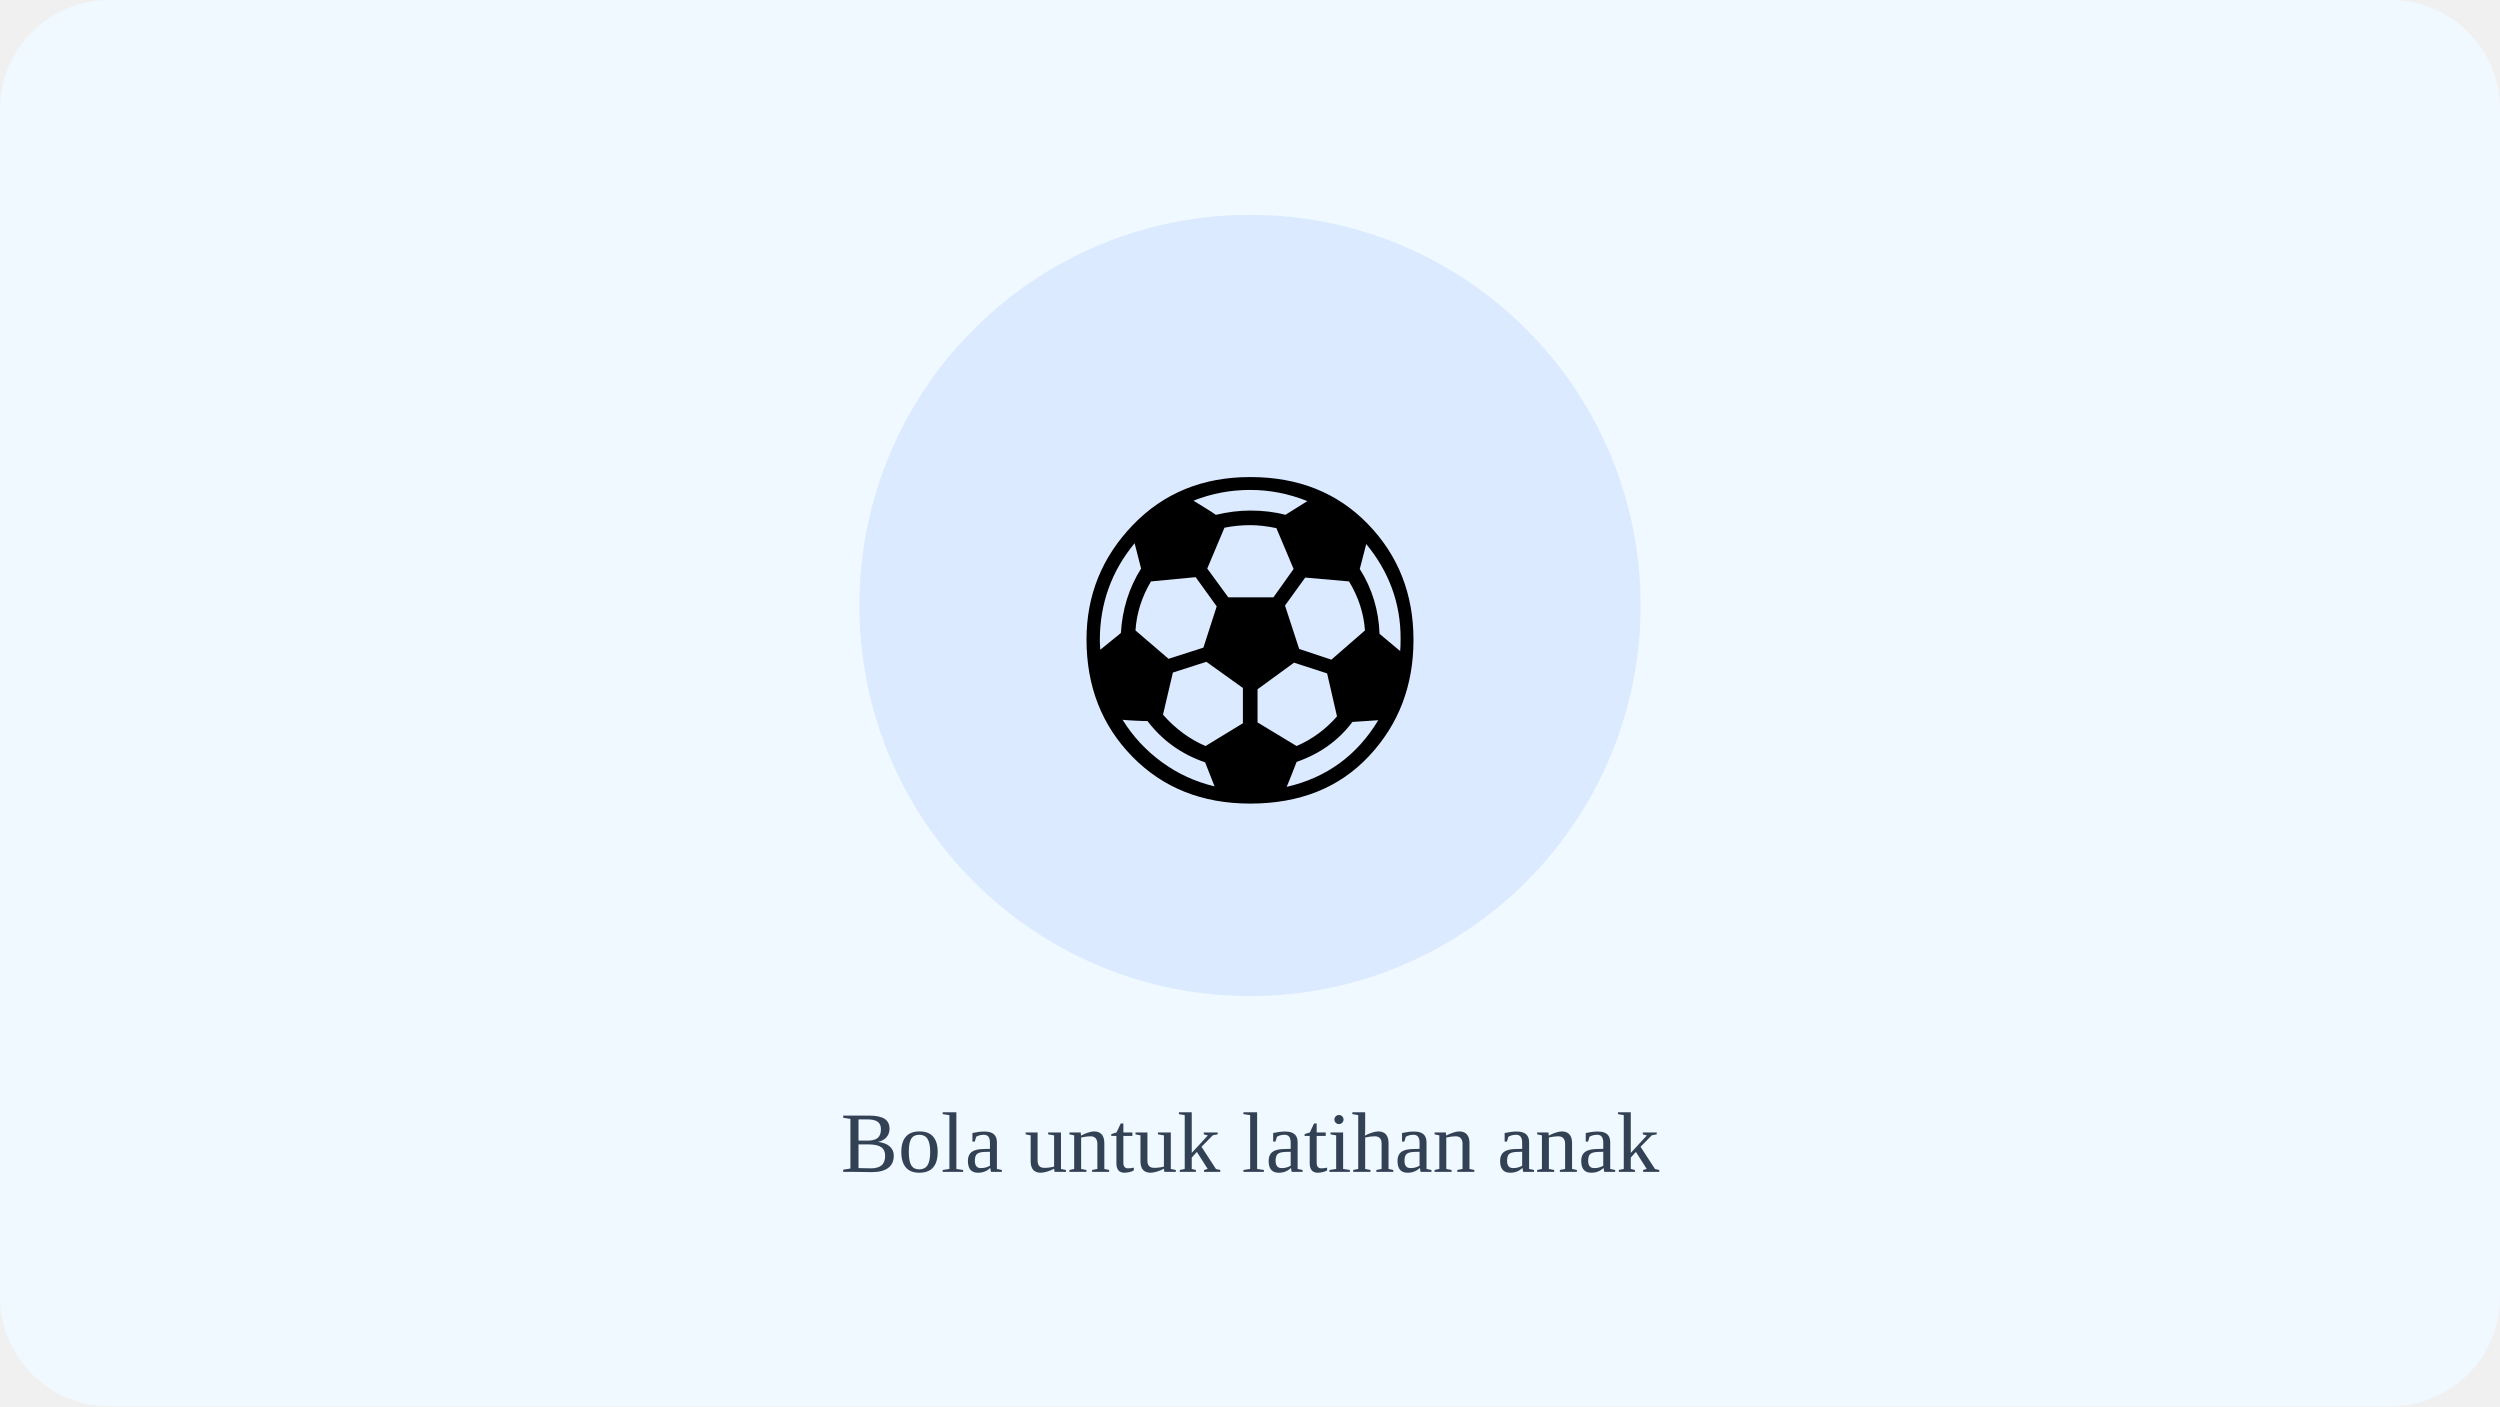
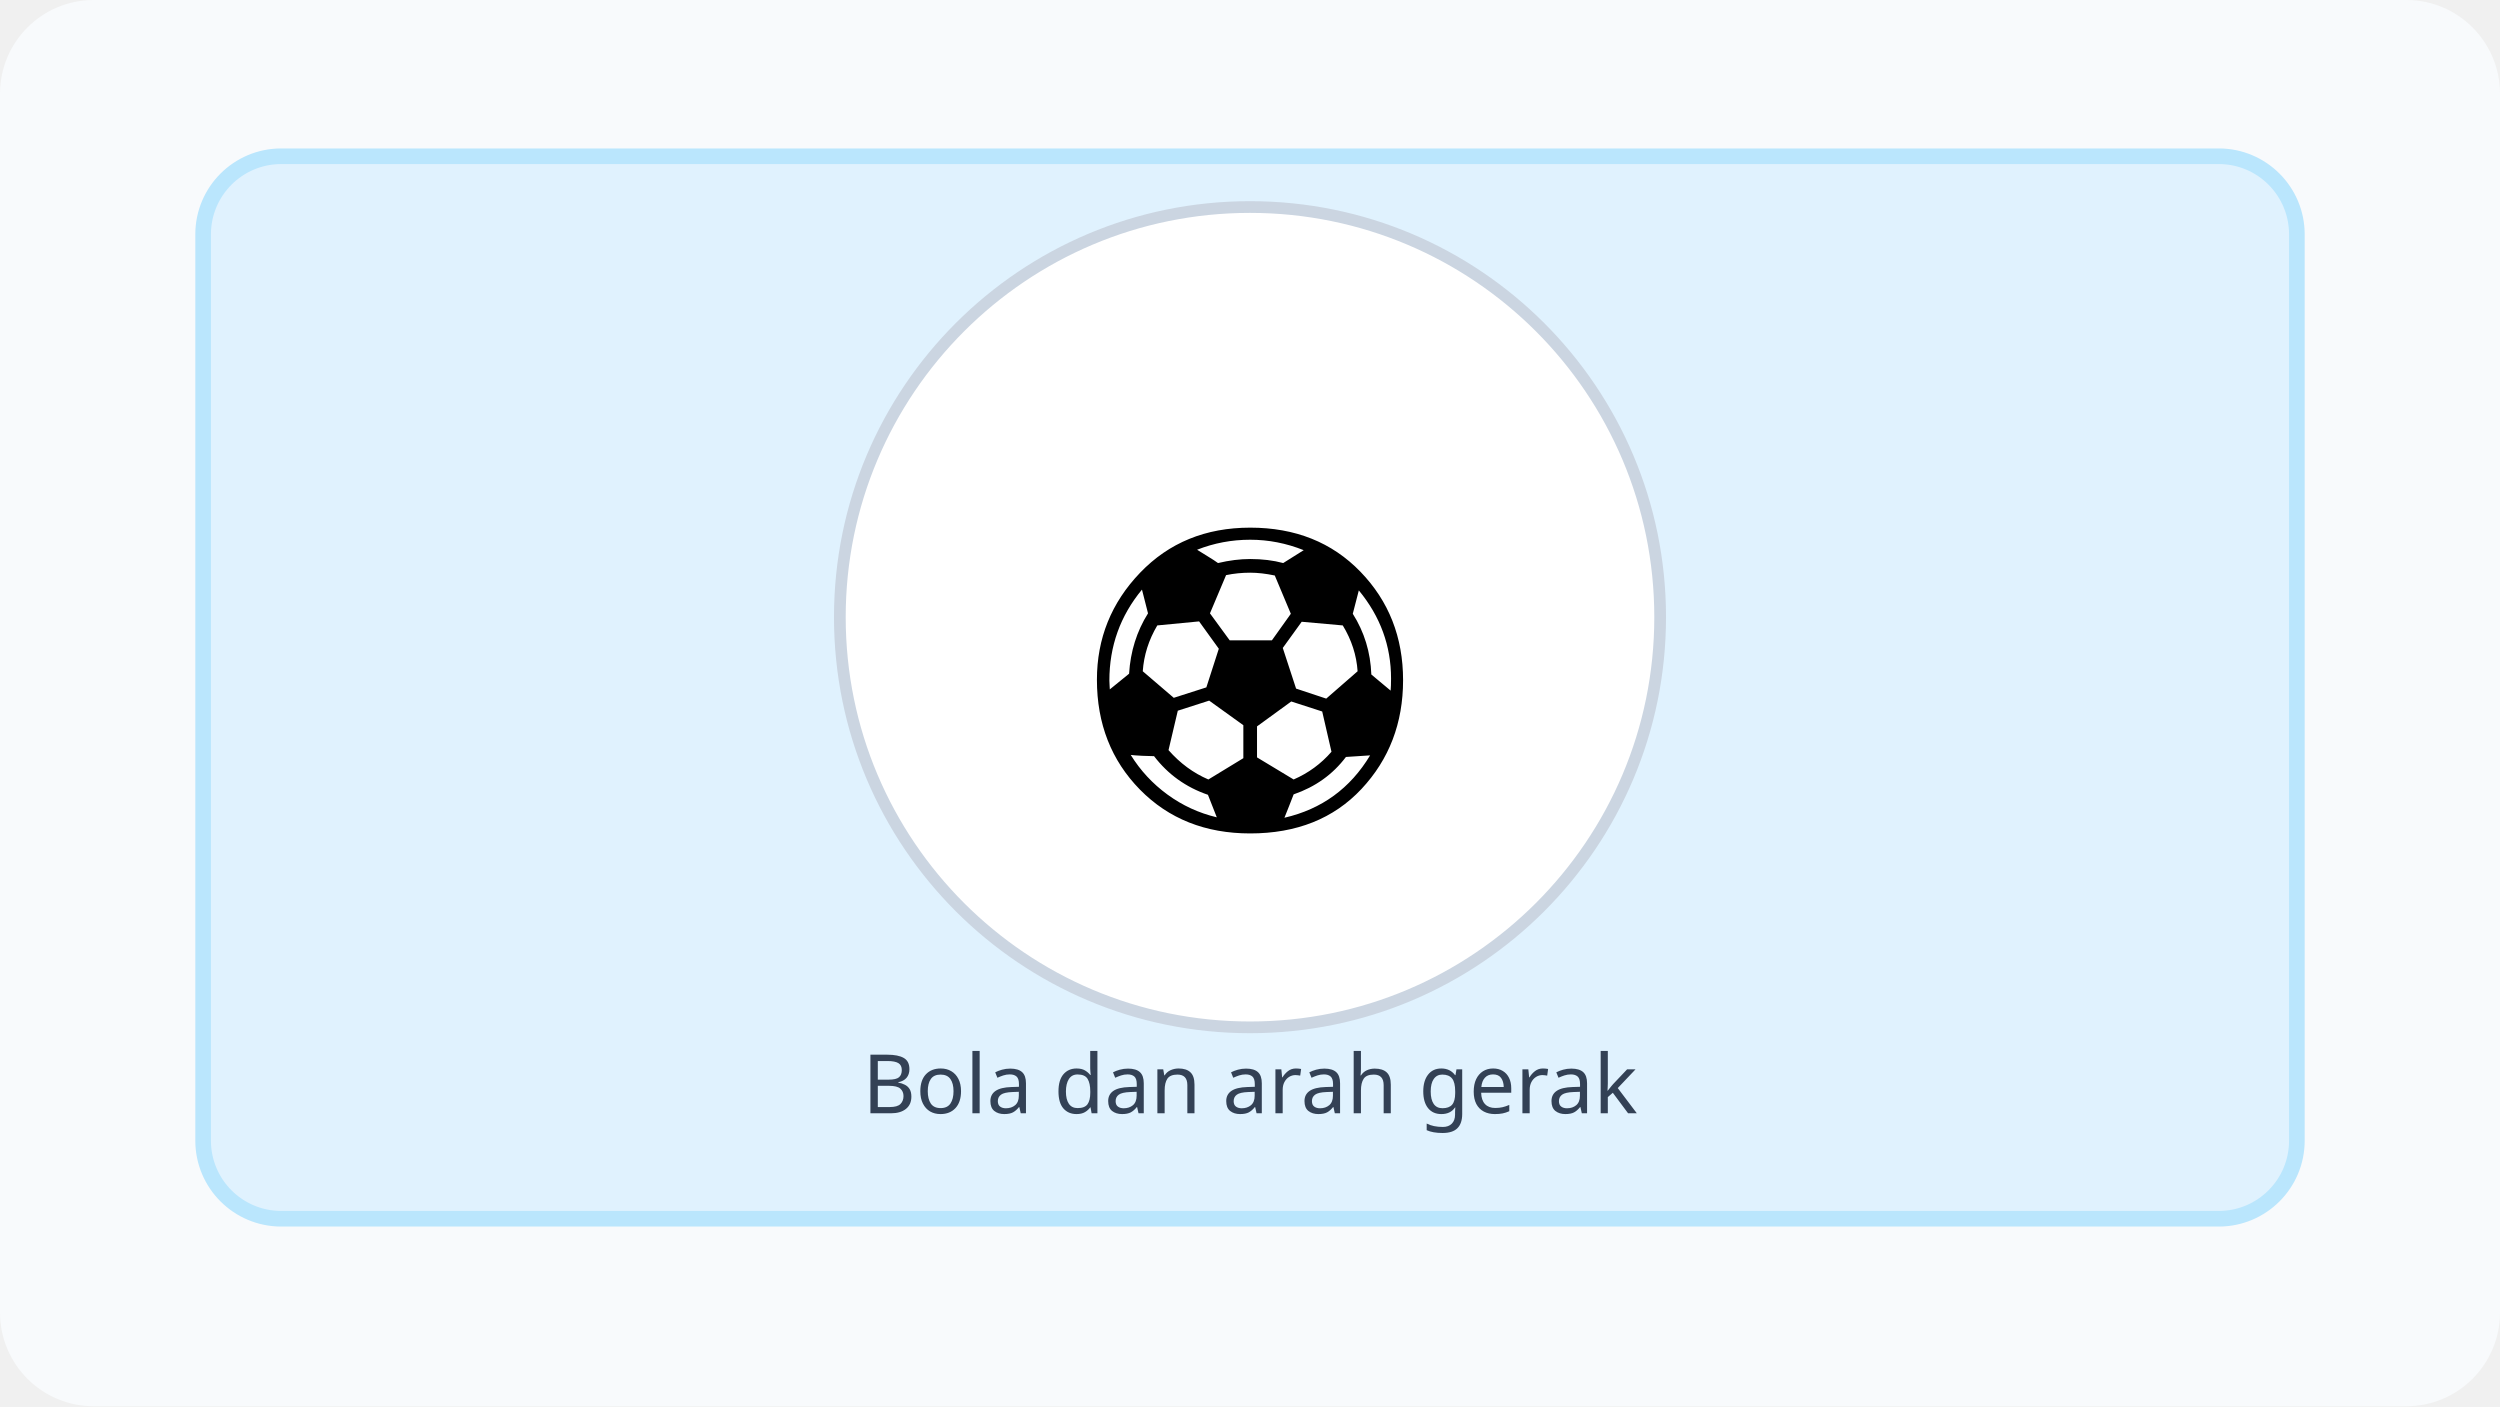
- <svg xmlns="http://www.w3.org/2000/svg" width="640" height="360" viewBox="0 0 640 360">
-   <rect width="640" height="360" rx="28" fill="#f0f9ff" />
-   <circle cx="320" cy="155" r="100" fill="#dbeafe" />
-   <text x="320" y="200" font-size="110" text-anchor="middle">⚽</text>
-   <text x="320" y="300" font-size="22" fill="#334155" text-anchor="middle">Bola untuk latihan anak</text>
+ <svg xmlns="http://www.w3.org/2000/svg" width="640" height="360" viewBox="0 0 640 360" role="img" aria-label="PJOK Unit 3 stimulus 5">
+   <rect width="640" height="360" rx="24" fill="#f8fafc" />
+   <rect x="52" y="40" width="536" height="272" rx="20" fill="#e0f2fe" stroke="#bae6fd" stroke-width="4" />
+   <circle cx="320" cy="158" r="105" fill="#fff" stroke="#cbd5e1" stroke-width="3" />
+   <text x="320" y="208" font-size="103" text-anchor="middle" font-family="sans-serif">⚽</text>
+   <text x="320" y="285" font-size="21" text-anchor="middle" font-family="sans-serif" fill="#334155">Bola dan arah gerak</text>
</svg>
